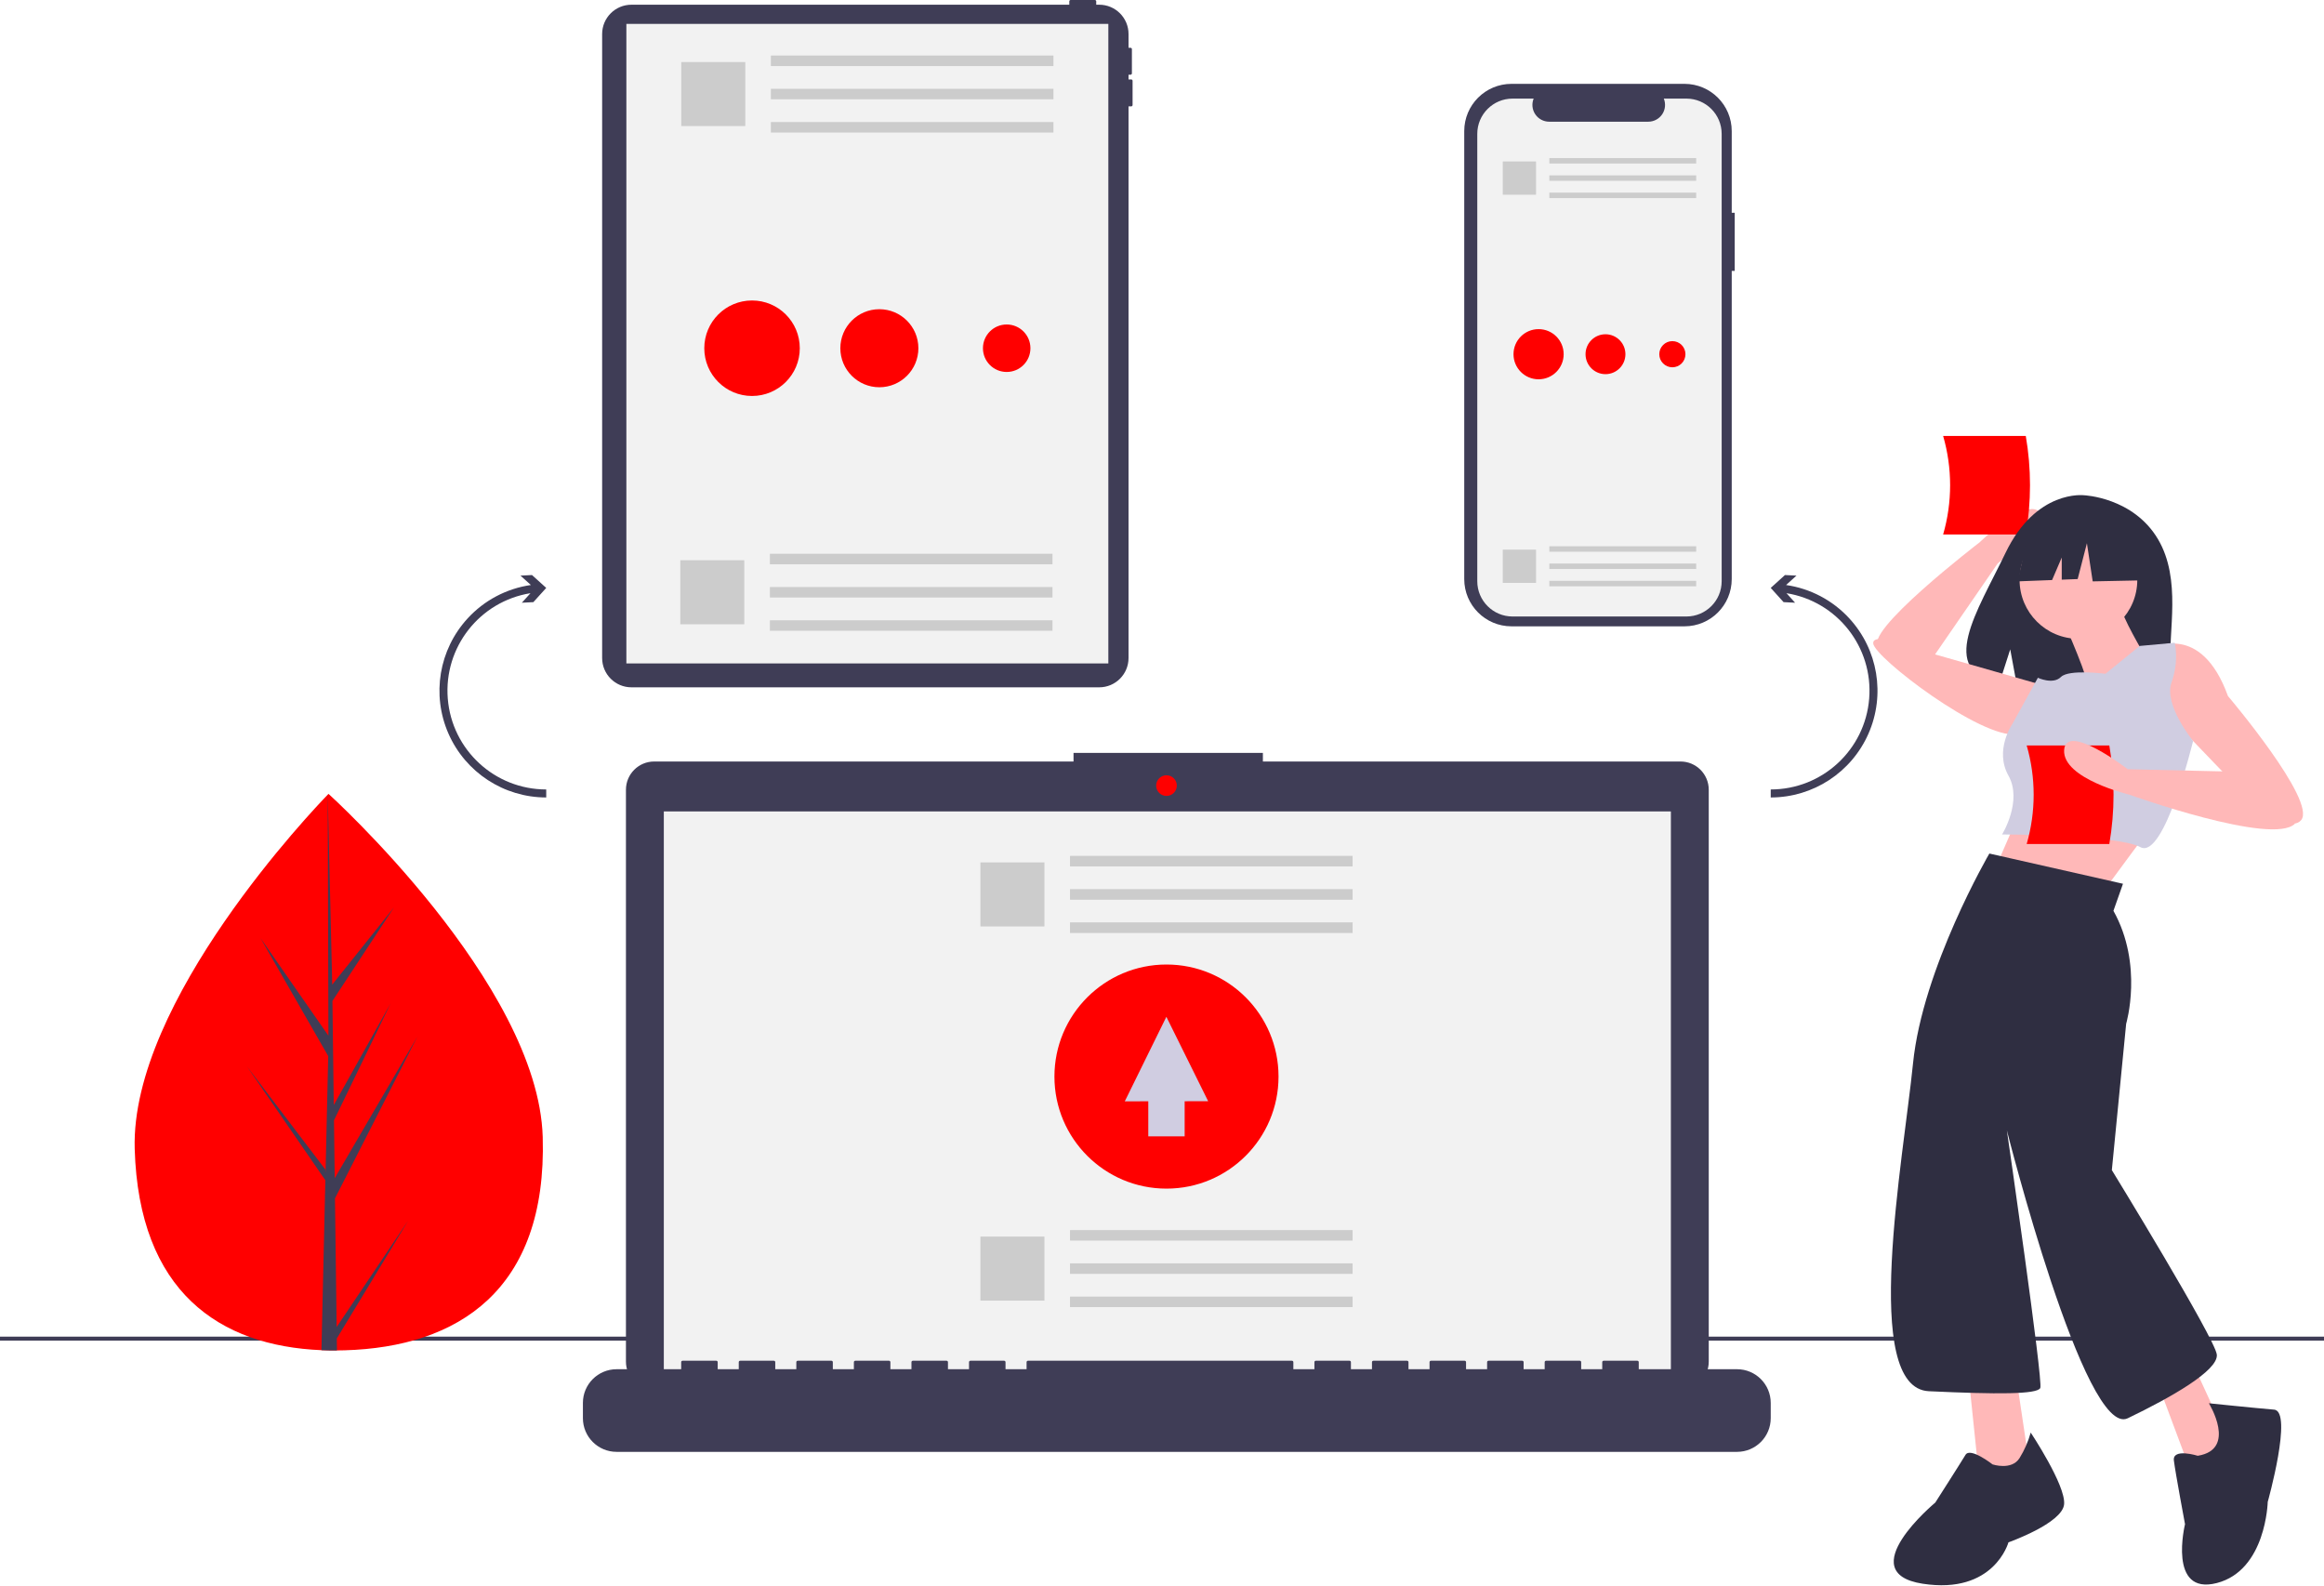
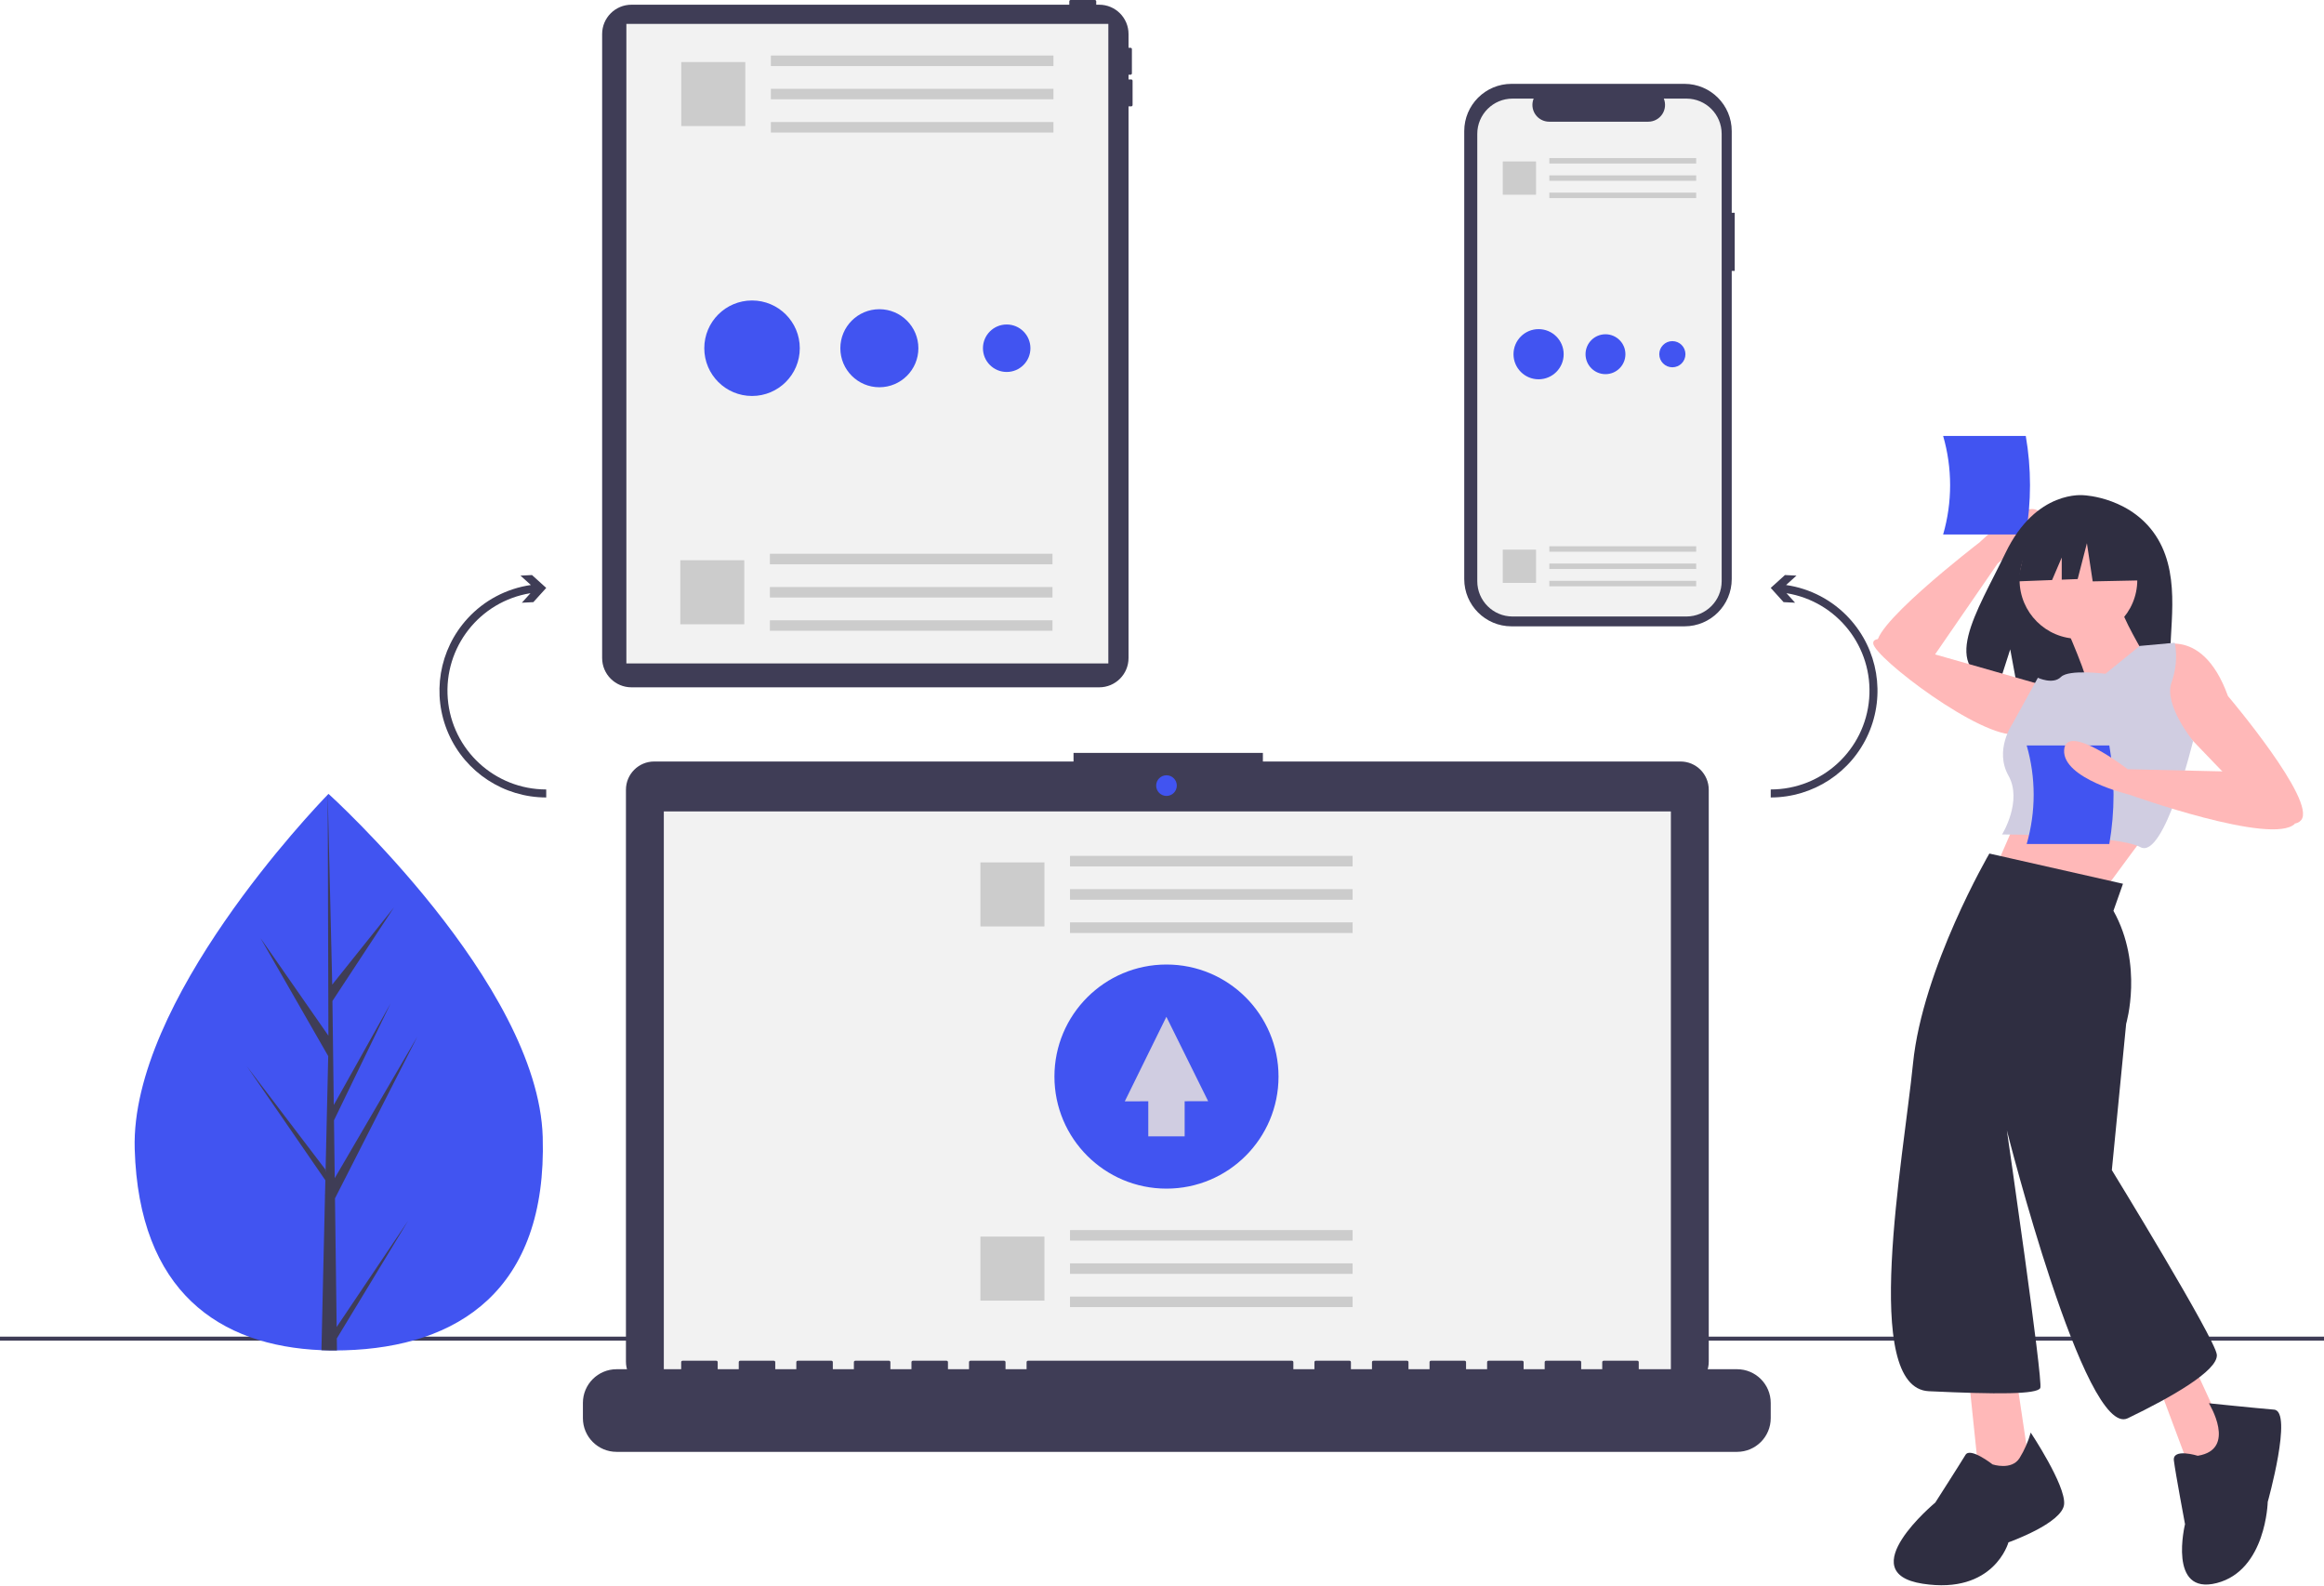
<svg xmlns="http://www.w3.org/2000/svg" id="b788e214-8c62-4533-b5b0-3b3e1bf4c8d8" data-name="Layer 1" width="1161.522" height="792.25" viewBox="0 0 1161.522 792.25">
  <path d="M584.621,93.574h-1.346v-2.355h1.009a.673.673,0,0,0,.673-.673V78.435a.673.673,0,0,0-.673-.673h-1.009V70.883a14.653,14.653,0,0,0-14.653-14.653h-1.495V54.548a.673.673,0,0,0-.673-.673H554.342a.673.673,0,0,0-.673.673v1.682H334.837a14.653,14.653,0,0,0-14.653,14.653v311.838a14.653,14.653,0,0,0,14.653,14.653H568.622a14.653,14.653,0,0,0,14.653-14.653V107.032h1.346a.673.673,0,0,0,.673-.673V94.247A.673.673,0,0,0,584.621,93.574Z" transform="translate(-19.23898 -53.87484)" fill="#3f3d56" />
  <rect x="313.055" y="11.94" width="240.89" height="319.62" fill="#f2f2f2" />
  <rect y="668" width="1161.522" height="2" fill="#3f3d56" />
-   <path d="M290.491,622.122c2.243,76.794-42.627,104.937-98.938,106.581q-1.962.057-3.906.07-3.917.03-7.758-.13c-50.927-2.114-91.24-29.148-93.325-100.566-2.158-73.909,89.578-169.939,96.461-177.042.006-0.0.006-0.0.012-.007.261-.271.395-.406.395-.406S288.249,545.335,290.491,622.122Z" transform="translate(-19.23898 -53.87484)" fill="#FF0000" />
+   <path d="M290.491,622.122c2.243,76.794-42.627,104.937-98.938,106.581q-1.962.057-3.906.07-3.917.03-7.758-.13c-50.927-2.114-91.24-29.148-93.325-100.566-2.158-73.909,89.578-169.939,96.461-177.042.006-0.0.006-0.0.012-.007.261-.271.395-.406.395-.406S288.249,545.335,290.491,622.122Z" transform="translate(-19.23898 -53.87484)" fill="#4154f1" />
  <path d="M187.499,717.066l35.771-53.194-35.697,58.917.075,5.986q-3.917.03-7.758-.13l1.774-76.942-.049-.594.065-.115.17-7.271-39.173-56.875,39.127,51.433.139,1.537,1.34-58.133L149.447,522.719l33.931,48.754-.354-120.436.001-.401.012.394,2.246,94.92,30.836-38.557-30.736,46.734.673,51.999,28.376-50.749-28.272,58.393.375,28.914,41.266-70.692-41.141,80.779Z" transform="translate(-19.23898 -53.87484)" fill="#3f3d56" />
  <path d="M886.239,160.207h-1.49V119.4A23.618,23.618,0,0,0,861.131,95.781H774.675a23.618,23.618,0,0,0-23.618,23.618V343.273a23.618,23.618,0,0,0,23.618,23.618H861.131a23.618,23.618,0,0,0,23.618-23.618V189.255H886.239Z" transform="translate(-19.23898 -53.87484)" fill="#3f3d56" />
  <path d="M879.72,120.788V344.335a17.639,17.639,0,0,1-17.635,17.642H775.211a17.638,17.638,0,0,1-17.635-17.642V120.788a17.637,17.637,0,0,1,17.635-17.635h10.54a8.379,8.379,0,0,0,7.759,11.542h49.53a8.379,8.379,0,0,0,7.759-11.542h11.285A17.637,17.637,0,0,1,879.72,120.788Z" transform="translate(-19.23898 -53.87484)" fill="#f2f2f2" />
  <rect x="774.348" y="79" width="73.396" height="2.727" fill="#ccc" />
  <rect x="774.348" y="87.636" width="73.396" height="2.727" fill="#ccc" />
  <rect x="774.348" y="96.273" width="73.396" height="2.727" fill="#ccc" />
  <rect x="751.073" y="80.686" width="16.629" height="16.629" fill="#ccc" />
  <rect x="774.348" y="273" width="73.396" height="2.727" fill="#ccc" />
  <rect x="774.348" y="281.636" width="73.396" height="2.727" fill="#ccc" />
  <rect x="774.348" y="290.273" width="73.396" height="2.727" fill="#ccc" />
  <rect x="751.073" y="274.685" width="16.629" height="16.629" fill="#ccc" />
  <path d="M859.147,434.443H650.425v-4.302H555.783v4.302H346.201a14.118,14.118,0,0,0-14.118,14.118V734.365a14.118,14.118,0,0,0,14.118,14.118H859.147a14.118,14.118,0,0,0,14.118-14.118V448.561A14.118,14.118,0,0,0,859.147,434.443Z" transform="translate(-19.23898 -53.87484)" fill="#3f3d56" />
  <rect x="331.772" y="405.519" width="503.325" height="283.927" fill="#f2f2f2" />
-   <circle cx="583.005" cy="392.613" r="5.162" fill="#FF0000" />
+   <circle cx="583.005" cy="392.613" r="5.162" fill="#4154f1" />
  <path d="M887.397,738.159H838.276v-3.539a.702.702,0,0,0-.702-.702H820.733a.702.702,0,0,0-.702.702v3.539h-10.526v-3.539a.702.702,0,0,0-.702-.702H791.962a.702.702,0,0,0-.702.702v3.539h-10.526v-3.539a.702.702,0,0,0-.702-.702H763.191a.702.702,0,0,0-.702.702v3.539H751.963v-3.539a.702.702,0,0,0-.702-.702H734.42a.702.702,0,0,0-.702.702v3.539H723.192v-3.539a.702.702,0,0,0-.702-.702H705.649a.702.702,0,0,0-.702.702v3.539h-10.526v-3.539a.702.702,0,0,0-.702-.702H676.878a.702.702,0,0,0-.702.702v3.539h-10.526v-3.539a.702.702,0,0,0-.702-.702H533.022a.702.702,0,0,0-.702.702v3.539h-10.526v-3.539a.702.702,0,0,0-.702-.702H504.251a.702.702,0,0,0-.702.702v3.539h-10.526v-3.539a.702.702,0,0,0-.702-.702H475.48a.702.702,0,0,0-.702.702v3.539h-10.526v-3.539a.702.702,0,0,0-.702-.702H446.709a.702.702,0,0,0-.702.702v3.539h-10.526v-3.539a.702.702,0,0,0-.702-.702H417.938a.702.702,0,0,0-.702.702v3.539h-10.526v-3.539a.702.702,0,0,0-.702-.702H389.167a.702.702,0,0,0-.702.702v3.539h-10.526v-3.539a.702.702,0,0,0-.702-.702H360.396a.702.702,0,0,0-.702.702v3.539H327.415a16.842,16.842,0,0,0-16.842,16.842v7.615a16.842,16.842,0,0,0,16.842,16.842H887.397A16.842,16.842,0,0,0,904.239,762.616v-7.615A16.842,16.842,0,0,0,887.397,738.159Z" transform="translate(-19.23898 -53.87484)" fill="#3f3d56" />
  <rect x="534.788" y="427.757" width="141.24" height="5.248" fill="#e6e6e6" />
  <rect x="534.788" y="444.376" width="141.24" height="5.248" fill="#e6e6e6" />
  <rect x="534.788" y="460.995" width="141.24" height="5.248" fill="#e6e6e6" />
  <rect x="534.788" y="427.757" width="141.24" height="5.248" fill="#ccc" />
  <rect x="534.788" y="444.376" width="141.24" height="5.248" fill="#ccc" />
  <rect x="534.788" y="460.995" width="141.24" height="5.248" fill="#ccc" />
  <rect x="490" y="431" width="32" height="32" fill="#ccc" />
  <rect x="534.788" y="614.756" width="141.24" height="5.248" fill="#ccc" />
  <rect x="534.788" y="631.376" width="141.24" height="5.248" fill="#ccc" />
  <rect x="534.788" y="647.995" width="141.24" height="5.248" fill="#ccc" />
  <rect x="490" y="618" width="32" height="32" fill="#ccc" />
  <path d="M943.511,362.922a53.197,53.197,0,0,0-31.606-16.678l5.198-4.696-5.751-.29-7.115,6.431,6.431,7.115,5.751.29-4.309-4.764a49.359,49.359,0,0,1-7.872,98.087v4a53.364,53.364,0,0,0,39.272-89.494Z" transform="translate(-19.23898 -53.87484)" fill="#3f3d56" />
  <path d="M252.967,362.922a53.197,53.197,0,0,1,31.606-16.678l-5.198-4.696,5.751-.29,7.115,6.431-6.431,7.115-5.751.29,4.309-4.764a49.359,49.359,0,0,0,7.872,98.087v4a53.364,53.364,0,0,1-39.272-89.494Z" transform="translate(-19.23898 -53.87484)" fill="#3f3d56" />
  <rect x="385.274" y="27.756" width="141.24" height="5.248" fill="#ccc" />
  <rect x="385.274" y="44.376" width="141.24" height="5.248" fill="#ccc" />
  <rect x="385.274" y="60.995" width="141.24" height="5.248" fill="#ccc" />
  <rect x="340.486" y="31" width="32" height="32" fill="#ccc" />
  <rect x="384.788" y="276.757" width="141.24" height="5.248" fill="#ccc" />
  <rect x="384.788" y="293.376" width="141.24" height="5.248" fill="#ccc" />
  <rect x="384.788" y="309.995" width="141.24" height="5.248" fill="#ccc" />
  <rect x="340" y="280" width="32" height="32" fill="#ccc" />
  <path d="M985.771,381.797l31.894-46.306s27.773-22.269,19.813-26.605-28.8,15.993-28.8,15.993-60.124,46.093-50.21,52.526S985.771,381.797,985.771,381.797Z" transform="translate(-19.23898 -53.87484)" fill="#ffb8b8" />
-   <path d="M990.406,320.986h41.304a144.462,144.462,0,0,0,0-49.247H990.406A88.611,88.611,0,0,1,990.406,320.986Z" transform="translate(-19.23898 -53.87484)" fill="#FF0000" />
+   <path d="M990.406,320.986h41.304a144.462,144.462,0,0,0,0-49.247H990.406A88.611,88.611,0,0,1,990.406,320.986Z" transform="translate(-19.23898 -53.87484)" fill="#4154f1" />
  <path d="M1097.791,323.336c-12.412-20.973-36.969-21.95-36.969-21.95s-23.929-3.06-39.279,28.882c-14.308,29.773-34.054,58.519-3.179,65.488l5.577-17.358,3.454,18.65a120.807,120.807,0,0,0,13.21.226c33.065-1.068,64.554.312,63.54-11.553C1102.797,369.948,1109.734,343.516,1097.791,323.336Z" transform="translate(-19.23898 -53.87484)" fill="#2f2e41" />
  <path d="M1031.796,452.616l-15.9,36.57,55.651,8.745s26.235-35.775,28.62-38.16Z" transform="translate(-19.23898 -53.87484)" fill="#ffb8b8" />
  <circle cx="1038.792" cy="289.825" r="29.415" fill="#ffb8b8" />
  <path d="M1050.876,365.165s13.515,30.21,11.925,33.39,28.62-16.695,28.62-16.695-12.72-21.465-11.925-24.645Z" transform="translate(-19.23898 -53.87484)" fill="#ffb8b8" />
  <path d="M1095.396,377.885s23.85-13.515,37.365,23.85c0,0,44.52,52.471,36.57,62.011s-38.16-23.055-38.16-23.055l-19.08-19.875s-27.03-7.155-24.645-22.26S1095.396,377.885,1095.396,377.885Z" transform="translate(-19.23898 -53.87484)" fill="#ffb8b8" />
  <path d="M1039.746,396.17l-55.651-15.9s-29.415-11.925-28.62-4.77,54.061,47.701,71.551,45.316S1039.746,396.17,1039.746,396.17Z" transform="translate(-19.23898 -53.87484)" fill="#ffb8b8" />
  <path d="M1071.546,390.605s-18.285-2.385-22.26,1.59-11.528.398-11.528.398L1025.038,415.648s-9.143,13.118-1.988,25.838-3.18,29.415-3.18,29.415,57.241,0,69.166,6.36,26.298-53.068,26.298-53.068-14.77-18.085-10.795-29.215,1.59-19.875,1.59-19.875l-17.49,1.59Z" transform="translate(-19.23898 -53.87484)" fill="#d0cde1" />
  <polygon points="983.936 688.124 990.297 749.34 1014.942 736.62 1006.992 683.354 983.936 688.124" fill="#ffb8b8" />
  <polygon points="1076.952 687.329 1097.648 742.67 1117.523 728.36 1092.853 674.609 1076.952 687.329" fill="#ffb8b8" />
  <path d="M1034.181,769.824a49.649,49.649,0,0,1-5.565,12.72c-3.975,6.36-13.515,3.18-13.515,3.18s-11.13-8.745-13.515-4.77-15.105,23.85-15.105,23.85-42.135,34.98-6.36,40.545,42.93-20.67,42.93-20.67,27.03-9.54,27.825-19.08S1034.181,769.824,1034.181,769.824Z" transform="translate(-19.23898 -53.87484)" fill="#2f2e41" />
  <path d="M1117.657,781.414s-12.72-3.975-11.925,2.385,5.565,31.8,5.565,31.8-8.745,35.775,15.9,29.415,25.44-40.545,25.44-40.545,12.72-45.316,3.18-46.111-32.595-3.18-32.595-3.18S1137.532,778.234,1117.657,781.414Z" transform="translate(-19.23898 -53.87484)" fill="#2f2e41" />
  <polygon points="1073.065 267.439 1048.804 254.731 1015.301 259.93 1008.369 290.545 1025.624 289.881 1030.444 278.634 1030.444 289.696 1038.406 289.389 1043.027 271.483 1045.916 290.545 1074.22 289.967 1073.065 267.439" fill="#2f2e41" />
  <path d="M1080.291,495.546l-66.781-15.105s-33.39,57.241-38.16,104.941-26.235,162.182,7.95,163.772,54.061,1.59,55.651-1.59-16.695-128.791-16.695-128.791,38.955,154.232,60.421,143.897,45.316-23.85,44.52-31.8-52.471-92.221-52.471-92.221l7.155-73.141s8.745-29.415-6.36-56.446Z" transform="translate(-19.23898 -53.87484)" fill="#2f2e41" />
-   <path d="M1032.162,475.672h41.304a144.462,144.462,0,0,0,0-49.247H1032.162A88.612,88.612,0,0,1,1032.162,475.672Z" transform="translate(-19.23898 -53.87484)" fill="#FF0000" />
+   <path d="M1032.162,475.672h41.304a144.462,144.462,0,0,0,0-49.247H1032.162A88.612,88.612,0,0,1,1032.162,475.672Z" transform="translate(-19.23898 -53.87484)" fill="#4154f1" />
  <path d="M1152.637,439.896l-69.961-1.59s-31.005-23.85-31.8-9.54,32.595,22.26,32.595,22.26,71.782,25.758,82.797,14.469Z" transform="translate(-19.23898 -53.87484)" fill="#ffb8b8" />
-   <circle cx="375.864" cy="174.031" r="23.864" fill="#FF0000" />
-   <circle cx="439.5" cy="174.031" r="19.5" fill="#FF0000" />
-   <circle cx="503.136" cy="174.031" r="11.864" fill="#FF0000" />
-   <circle cx="768.978" cy="177.02" r="12.536" fill="#FF0000" />
-   <circle cx="802.409" cy="177.02" r="9.967" fill="#FF0000" />
-   <circle cx="835.839" cy="177.02" r="6.536" fill="#FF0000" />
-   <circle cx="583" cy="538.032" r="56" fill="#FF0000" />
+   <circle cx="375.864" cy="174.031" r="23.864" fill="#4154f1" />
+   <circle cx="439.5" cy="174.031" r="19.5" fill="#4154f1" />
+   <circle cx="503.136" cy="174.031" r="11.864" fill="#4154f1" />
+   <circle cx="768.978" cy="177.02" r="12.536" fill="#4154f1" />
+   <circle cx="802.409" cy="177.02" r="9.967" fill="#4154f1" />
+   <circle cx="835.839" cy="177.02" r="6.536" fill="#4154f1" />
+   <circle cx="583" cy="538.032" r="56" fill="#4154f1" />
  <polygon points="603.834 550.347 582.946 508.159 562.166 550.401 573.908 550.386 573.908 567.904 592.083 567.904 592.083 550.362 603.834 550.347" fill="#d0cde1" />
</svg>
